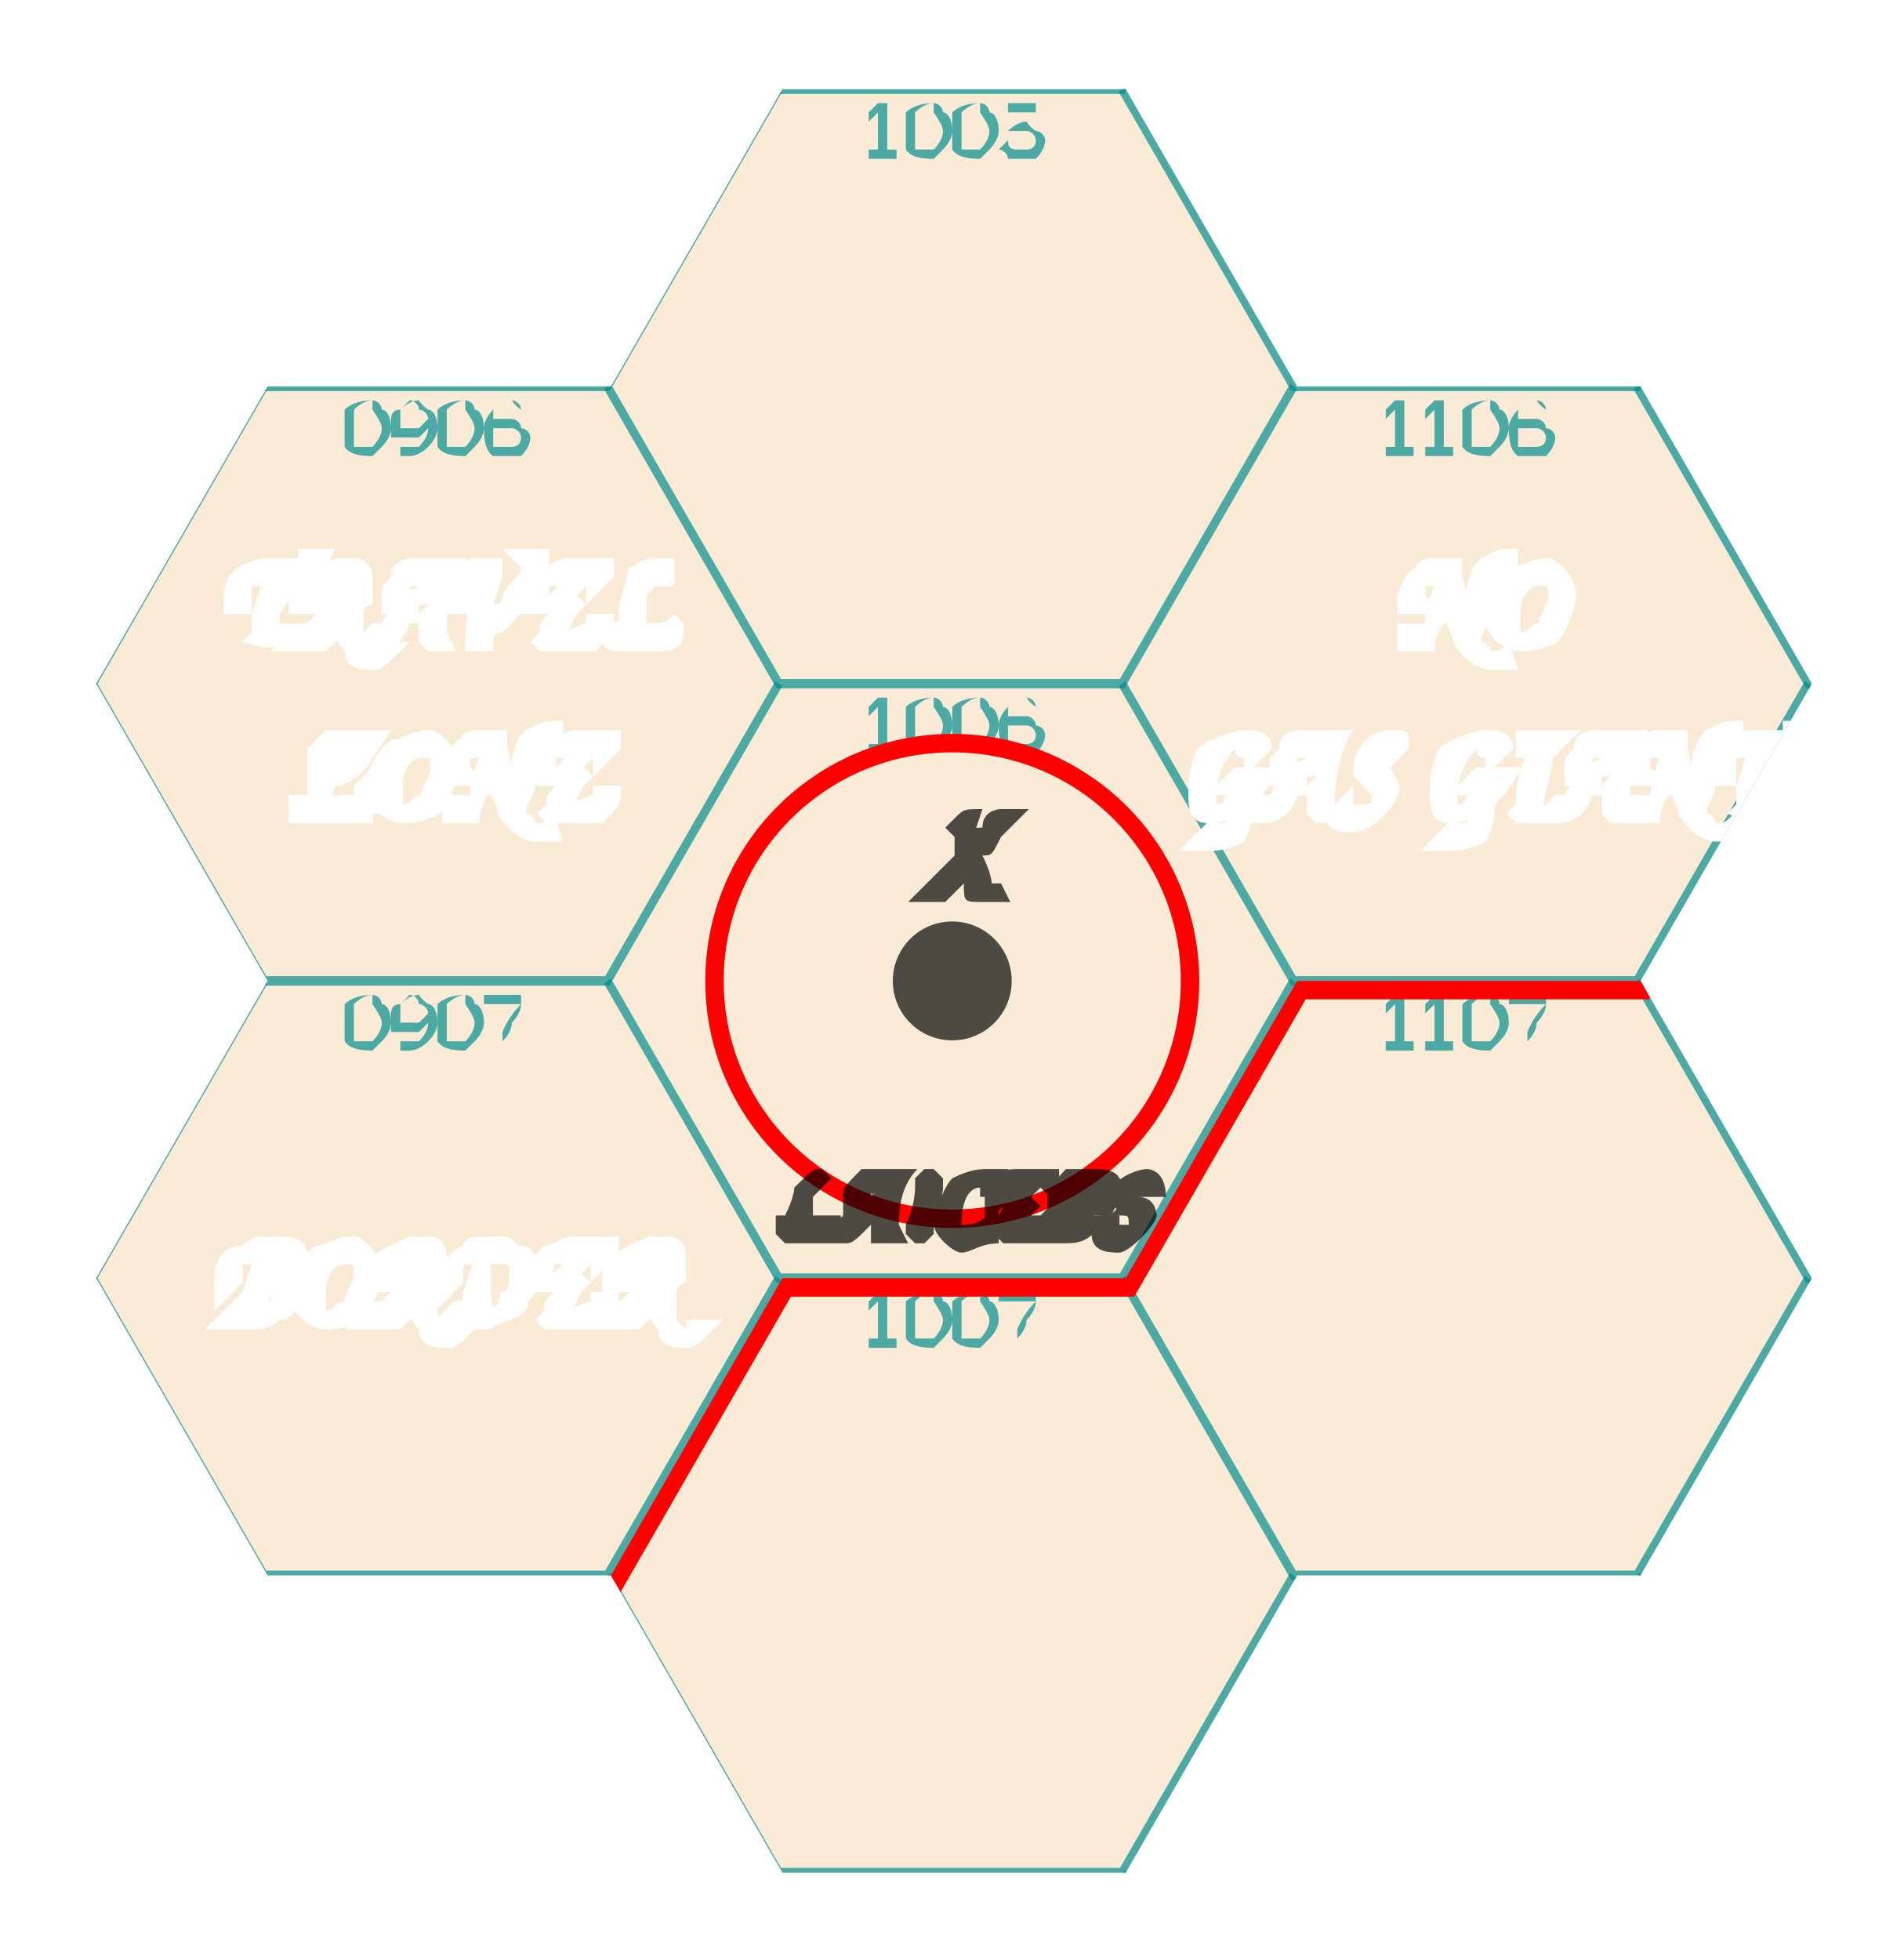
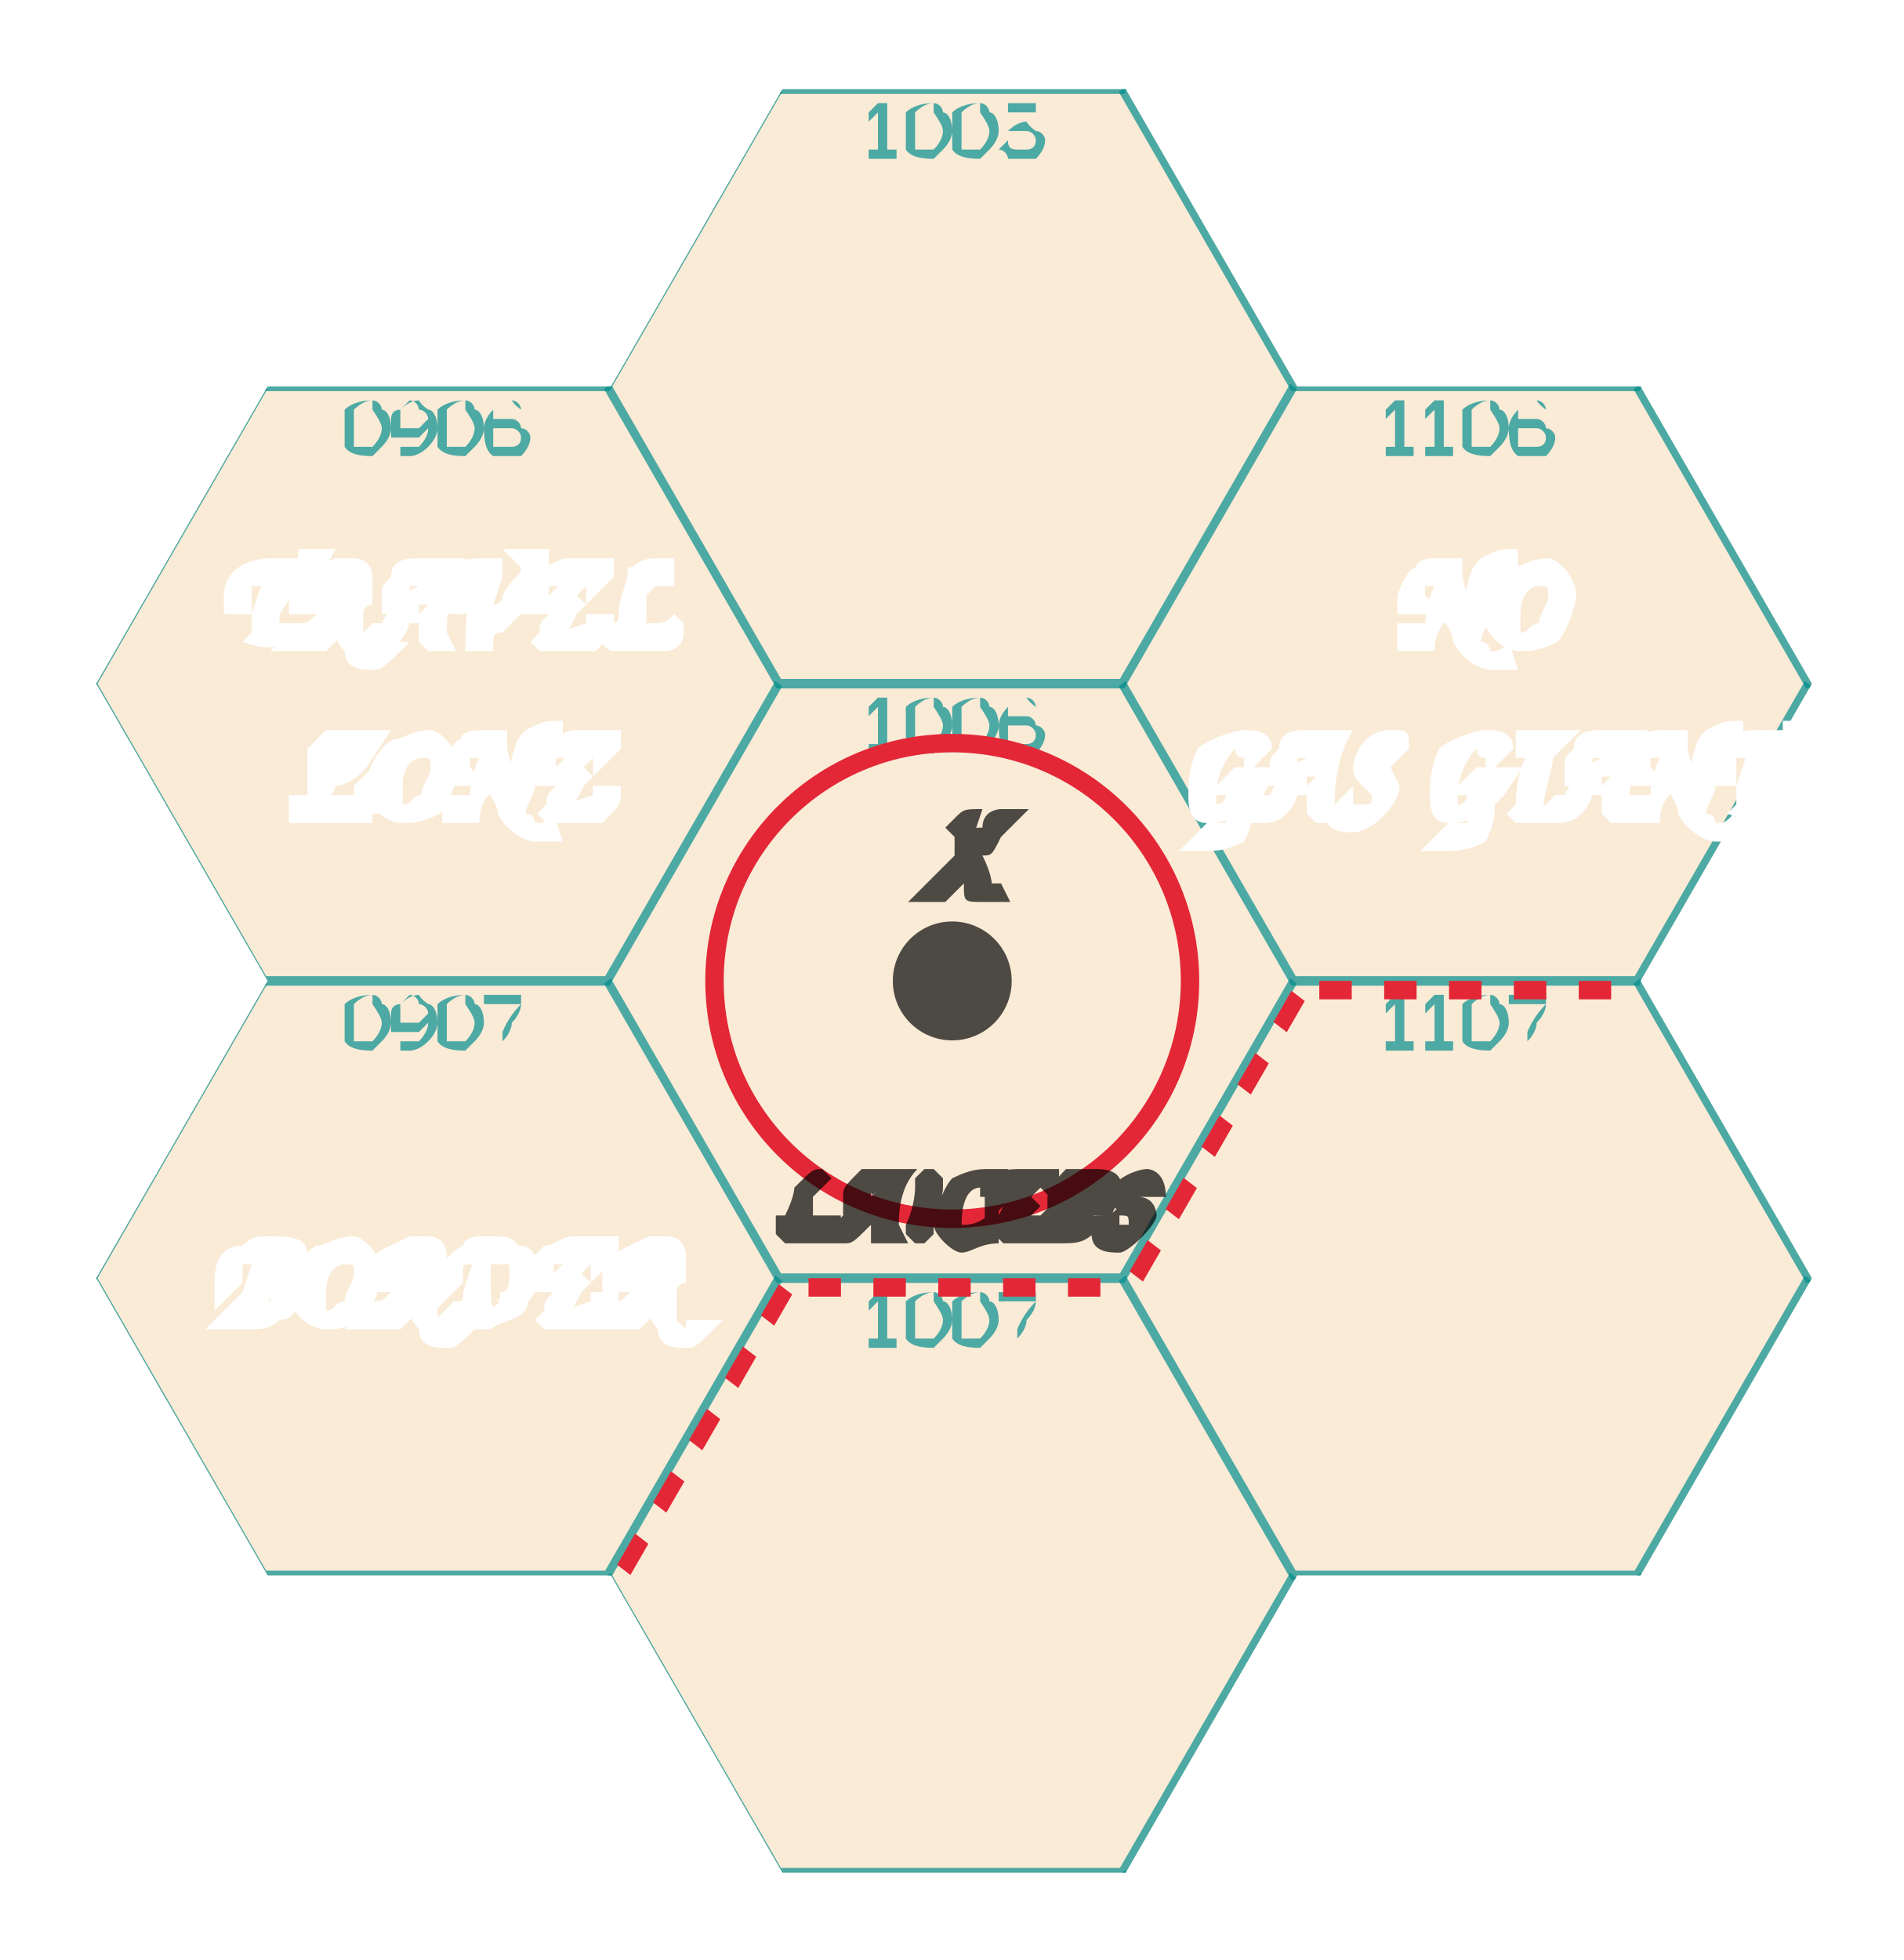
- <svg xmlns="http://www.w3.org/2000/svg" version="1.1" baseProfile="full" width="205" height="211">
+ <svg xmlns="http://www.w3.org/2000/svg" version="1.1" baseProfile="full" width="205" height="211" viewBox="0 0 205 211" clip="0 205 0 211">
  <defs>
    <clipPath id="did1">
      <path d="M1031.17,-354l-0.333,-0.5l0.333,-0.5h0.667l0.333,-0.5h0.667l0.333,0.5h0.667l0.333,0.5l-0.333,0.5l0.333,0.5l-0.333,0.5h-0.667l-0.333,0.5h-0.667l-0.333,-0.5h-0.667l-0.333,-0.5l0.333,-0.5Z" />
    </clipPath>
    <clipPath id="did2">
      <path d="M1023.17,-359l-0.333,-0.5l0.333,-0.5h0.667l0.333,0.5h0.667l0.333,-0.5h0.667l0.333,0.5h0.667l0.333,-0.5h0.667l0.333,0.5h0.667l0.333,-0.5h0.667l0.333,0.5h0.667l0.333,-0.5h0.667l0.333,0.5h0.667l0.333,-0.5h0.667l0.333,0.5h0.667l0.333,-0.5h0.667l0.333,0.5h0.667l0.333,-0.5h0.667l0.333,0.5h0.667l0.333,-0.5h0.667l0.333,0.5h0.667l0.333,-0.5h0.667l0.333,0.5h0.667l0.333,-0.5h0.667l0.333,0.5h0.667l0.333,-0.5h0.667l0.333,0.5h0.667l0.333,-0.5h0.667l0.333,0.5h0.667l0.333,-0.5h0.667l0.333,0.5h0.667l0.333,-0.5h0.667l0.333,0.5h0.667l0.333,-0.5h0.667l0.333,0.5h0.667l0.333,0.5l-0.333,0.5l0.333,0.5l-0.333,0.5l0.333,0.5l-0.333,0.5l0.333,0.5l-0.333,0.5l0.333,0.5l-0.333,0.5l0.333,0.5l-0.333,0.5l0.333,0.5l-0.333,0.5l0.333,0.5l-0.333,0.5l0.333,0.5l-0.333,0.5l0.333,0.5l-0.333,0.5l0.333,0.5l-0.333,0.5l0.333,0.5l-0.333,0.5l0.333,0.5l-0.333,0.5l0.333,0.5l-0.333,0.5l0.333,0.5l-0.333,0.5l0.333,0.5l-0.333,0.5l0.333,0.5l-0.333,0.5l0.333,0.5l-0.333,0.5l0.333,0.5l-0.333,0.5l0.333,0.5l-0.333,0.5l0.333,0.5l-0.333,0.5l0.333,0.5l-0.333,0.5l0.333,0.5l-0.333,0.5l0.333,0.5l-0.333,0.5l0.333,0.5l-0.333,0.5l0.333,0.5l-0.333,0.5l0.333,0.5l-0.333,0.5l0.333,0.5l-0.333,0.5l0.333,0.5l-0.333,0.5l0.333,0.5l-0.333,0.5l0.333,0.5l-0.333,0.5l0.333,0.5l-0.333,0.5l0.333,0.5l-0.333,0.5l0.333,0.5l-0.333,0.5l0.333,0.5l-0.333,0.5l0.333,0.5l-0.333,0.5l0.333,0.5l-0.333,0.5l0.333,0.5l-0.333,0.5l0.333,0.5l-0.333,0.5l0.333,0.5l-0.333,0.5h-0.667l-0.333,-0.5h-0.667l-0.333,0.5h-0.667l-0.333,-0.5h-0.667l-0.333,0.5h-0.667l-0.333,-0.5h-0.667l-0.333,0.5h-0.667l-0.333,-0.5h-0.667l-0.333,0.5h-0.667l-0.333,-0.5h-0.667l-0.333,0.5h-0.667l-0.333,-0.5h-0.667l-0.333,0.5h-0.667l-0.333,-0.5h-0.667l-0.333,0.5h-0.667l-0.333,-0.5h-0.667l-0.333,0.5h-0.667l-0.333,-0.5h-0.667l-0.333,0.5h-0.667l-0.333,-0.5h-0.667l-0.333,0.5h-0.667l-0.333,-0.5h-0.667l-0.333,0.5h-0.667l-0.333,-0.5h-0.667l-0.333,0.5h-0.667l-0.333,-0.5h-0.667l-0.333,0.5h-0.667l-0.333,-0.5h-0.667l-0.333,0.5h-0.667l-0.333,-0.5h-0.667l-0.333,0.5h-0.667l-0.333,-0.5h-0.667l-0.333,-0.5l0.333,-0.5l-0.333,-0.5l0.333,-0.5l-0.333,-0.5l0.333,-0.5l-0.333,-0.5l0.333,-0.5l-0.333,-0.5l0.333,-0.5l-0.333,-0.5l0.333,-0.5l-0.333,-0.5l0.333,-0.5l-0.333,-0.5l0.333,-0.5l-0.333,-0.5l0.333,-0.5l-0.333,-0.5l0.333,-0.5l-0.333,-0.5l0.333,-0.5l-0.333,-0.5l0.333,-0.5l-0.333,-0.5l0.333,-0.5l-0.333,-0.5l0.333,-0.5l-0.333,-0.5l0.333,-0.5l-0.333,-0.5l0.333,-0.5l-0.333,-0.5l0.333,-0.5l-0.333,-0.5l0.333,-0.5l-0.333,-0.5l0.333,-0.5l-0.333,-0.5l0.333,-0.5l-0.333,-0.5l0.333,-0.5l-0.333,-0.5l0.333,-0.5l-0.333,-0.5l0.333,-0.5l-0.333,-0.5l0.333,-0.5l-0.333,-0.5l0.333,-0.5l-0.333,-0.5l0.333,-0.5l-0.333,-0.5l0.333,-0.5l-0.333,-0.5l0.333,-0.5l-0.333,-0.5l0.333,-0.5l-0.333,-0.5l0.333,-0.5l-0.333,-0.5l0.333,-0.5l-0.333,-0.5l0.333,-0.5l-0.333,-0.5l0.333,-0.5l-0.333,-0.5l0.333,-0.5l-0.333,-0.5l0.333,-0.5l-0.333,-0.5l0.333,-0.5l-0.333,-0.5l0.333,-0.5l-0.333,-0.5l0.333,-0.5l-0.333,-0.5l0.333,-0.5Z" />
    </clipPath>
    <clipPath id="did3">
+       <path d="M1023.17,-359l-0.333,-0.5l0.333,-0.5h0.667l0.333,0.5h0.667l0.333,-0.5h0.667l0.333,0.5h0.667l0.333,-0.5h0.667l0.333,0.5h0.667l0.333,-0.5h0.667l0.333,0.5h0.667l0.333,-0.5h0.667l0.333,0.5h0.667l0.333,-0.5h0.667l0.333,0.5h0.667l0.333,-0.5h0.667l0.333,0.5h0.667l0.333,-0.5h0.667l0.333,0.5h0.667l0.333,-0.5h0.667l0.333,0.5h0.667l0.333,-0.5h0.667l0.333,0.5h0.667l0.333,-0.5h0.667l0.333,0.5h0.667l0.333,-0.5h0.667l0.333,0.5h0.667l0.333,-0.5h0.667l0.333,0.5h0.667l0.333,-0.5h0.667l0.333,0.5h0.667l0.333,-0.5h0.667l0.333,0.5h0.667l0.333,-0.5h0.667l0.333,0.5h0.667l0.333,0.5l-0.333,0.5l0.333,0.5l-0.333,0.5l0.333,0.5l-0.333,0.5l0.333,0.5l-0.333,0.5l0.333,0.5l-0.333,0.5l0.333,0.5l-0.333,0.5l0.333,0.5l-0.333,0.5l0.333,0.5l-0.333,0.5l0.333,0.5l-0.333,0.5l0.333,0.5l-0.333,0.5l0.333,0.5l-0.333,0.5l0.333,0.5l-0.333,0.5l0.333,0.5l-0.333,0.5l0.333,0.5l-0.333,0.5l0.333,0.5l-0.333,0.5l0.333,0.5l-0.333,0.5l0.333,0.5l-0.333,0.5l0.333,0.5l-0.333,0.5l0.333,0.5l-0.333,0.5l0.333,0.5l-0.333,0.5l0.333,0.5l-0.333,0.5l0.333,0.5l-0.333,0.5l0.333,0.5l-0.333,0.5l0.333,0.5l-0.333,0.5l0.333,0.5l-0.333,0.5l0.333,0.5l-0.333,0.5l0.333,0.5l-0.333,0.5l0.333,0.5l-0.333,0.5l0.333,0.5l-0.333,0.5l0.333,0.5l-0.333,0.5l0.333,0.5l-0.333,0.5l0.333,0.5l-0.333,0.5l0.333,0.5l-0.333,0.5l0.333,0.5l-0.333,0.5l0.333,0.5l-0.333,0.5l0.333,0.5l-0.333,0.5l0.333,0.5l-0.333,0.5l0.333,0.5l-0.333,0.5l0.333,0.5l-0.333,0.5l0.333,0.5l-0.333,0.5h-0.667l-0.333,-0.5h-0.667l-0.333,0.5h-0.667l-0.333,-0.5h-0.667l-0.333,0.5h-0.667l-0.333,-0.5h-0.667l-0.333,0.5h-0.667l-0.333,-0.5h-0.667l-0.333,0.5h-0.667l-0.333,-0.5h-0.667l-0.333,0.5h-0.667l-0.333,-0.5h-0.667l-0.333,0.5h-0.667l-0.333,-0.5h-0.667l-0.333,0.5h-0.667l-0.333,-0.5h-0.667l-0.333,0.5h-0.667l-0.333,-0.5h-0.667l-0.333,0.5h-0.667l-0.333,-0.5h-0.667l-0.333,0.5h-0.667l-0.333,-0.5h-0.667l-0.333,0.5h-0.667l-0.333,-0.5h-0.667l-0.333,0.5h-0.667l-0.333,-0.5h-0.667l-0.333,0.5h-0.667l-0.333,-0.5h-0.667l-0.333,0.5h-0.667l-0.333,-0.5h-0.667l-0.333,0.5h-0.667l-0.333,-0.5h-0.667l-0.333,-0.5l0.333,-0.5l-0.333,-0.5l0.333,-0.5l-0.333,-0.5l0.333,-0.5l-0.333,-0.5l0.333,-0.5l-0.333,-0.5l0.333,-0.5l-0.333,-0.5l0.333,-0.5l-0.333,-0.5l0.333,-0.5l-0.333,-0.5l0.333,-0.5l-0.333,-0.5l0.333,-0.5l-0.333,-0.5l0.333,-0.5l-0.333,-0.5l0.333,-0.5l-0.333,-0.5l0.333,-0.5l-0.333,-0.5l0.333,-0.5l-0.333,-0.5l0.333,-0.5l-0.333,-0.5l0.333,-0.5l-0.333,-0.5l0.333,-0.5l-0.333,-0.5l0.333,-0.5l-0.333,-0.5l0.333,-0.5l-0.333,-0.5l0.333,-0.5l-0.333,-0.5l0.333,-0.5l-0.333,-0.5l0.333,-0.5l-0.333,-0.5l0.333,-0.5l-0.333,-0.5l0.333,-0.5l-0.333,-0.5l0.333,-0.5l-0.333,-0.5l0.333,-0.5l-0.333,-0.5l0.333,-0.5l-0.333,-0.5l0.333,-0.5l-0.333,-0.5l0.333,-0.5l-0.333,-0.5l0.333,-0.5l-0.333,-0.5l0.333,-0.5l-0.333,-0.5l0.333,-0.5l-0.333,-0.5l0.333,-0.5l-0.333,-0.5l0.333,-0.5l-0.333,-0.5l0.333,-0.5l-0.333,-0.5l0.333,-0.5l-0.333,-0.5l0.333,-0.5l-0.333,-0.5l0.333,-0.5l-0.333,-0.5l0.333,-0.5l-0.333,-0.5l0.333,-0.5Z" />
+     </clipPath>
+     <clipPath id="did4">
      <path d="M1031.17,-352l-0.333,-0.5l0.333,-0.5h0.667l0.333,-0.5h0.667l0.333,-0.5h0.667l0.333,-0.5h0.667l0.333,0.5l-0.333,0.5l0.333,0.5l-0.333,0.5l0.333,0.5l-0.333,0.5h-0.667l-0.333,0.5h-0.667l-0.333,0.5h-0.667l-0.333,0.5h-0.667l-0.333,-0.5l0.333,-0.5l-0.333,-0.5l0.333,-0.5Z" />
+     </clipPath>
+     <clipPath id="did5">
+       <path d="M1031.17,-354l-0.333,-0.5l0.333,-0.5h0.667l0.333,-0.5h0.667l0.333,0.5h0.667l0.333,0.5l-0.333,0.5l0.333,0.5l-0.333,0.5h-0.667l-0.333,0.5h-0.667l-0.333,-0.5h-0.667l-0.333,-0.5l0.333,-0.5Z" />
+     </clipPath>
+     <clipPath id="did6">
+       <path d="M1031.17,-354l-0.333,-0.5l0.333,-0.5h0.667l0.333,-0.5h0.667l0.333,0.5h0.667l0.333,0.5l-0.333,0.5l0.333,0.5l-0.333,0.5h-0.667l-0.333,0.5h-0.667l-0.333,-0.5h-0.667l-0.333,-0.5l0.333,-0.5Z" />
    </clipPath>
  </defs>
  <g fill="None" stroke="None" transform="matrix(1,0,0,1,0,0) matrix(55.4256,0,0,64,-57124.4,22761.6)">
    <g clip-path="url(#did1)">
      <rect x="1030.65" y="-355.65" width="3.7" height="3.3" fill="rgb(250,235,215)" />
      <path d="M1028.83,-356.5v0l0.333,0.5h0.667l0.333,-0.5" stroke="rgba(0,139,139,0.69)" stroke-width="0.016" />
      <path d="M1028.83,-355.5v0l0.333,0.5h0.667l0.333,-0.5" stroke="rgba(0,139,139,0.69)" stroke-width="0.016" />
      <path d="M1028.83,-354.5v0l0.333,0.5h0.667l0.333,-0.5" stroke="rgba(0,139,139,0.69)" stroke-width="0.016" />
      <path d="M1028.83,-353.5v0l0.333,0.5h0.667l0.333,-0.5" stroke="rgba(0,139,139,0.69)" stroke-width="0.016" />
      <path d="M1028.83,-352.5v0l0.333,0.5h0.667l0.333,-0.5" stroke="rgba(0,139,139,0.69)" stroke-width="0.016" />
      <path d="M1028.83,-351.5v0l0.333,0.5h0.667l0.333,-0.5" stroke="rgba(0,139,139,0.69)" stroke-width="0.016" />
      <path d="M1029.83,-356v0l0.333,0.5h0.667l0.333,-0.5" stroke="rgba(0,139,139,0.69)" stroke-width="0.016" />
      <path d="M1029.83,-355v0l0.333,0.5h0.667l0.333,-0.5" stroke="rgba(0,139,139,0.69)" stroke-width="0.016" />
      <path d="M1029.83,-354v0l0.333,0.5h0.667l0.333,-0.5" stroke="rgba(0,139,139,0.69)" stroke-width="0.016" />
      <path d="M1029.83,-353v0l0.333,0.5h0.667l0.333,-0.5" stroke="rgba(0,139,139,0.69)" stroke-width="0.016" />
      <path d="M1029.83,-352v0l0.333,0.5h0.667l0.333,-0.5" stroke="rgba(0,139,139,0.69)" stroke-width="0.016" />
      <path d="M1029.83,-351v0l0.333,0.5h0.667l0.333,-0.5" stroke="rgba(0,139,139,0.69)" stroke-width="0.016" />
      <path d="M1030.83,-356.5v0l0.333,0.5h0.667l0.333,-0.5" stroke="rgba(0,139,139,0.69)" stroke-width="0.016" />
      <path d="M1030.83,-355.5v0l0.333,0.5h0.667l0.333,-0.5" stroke="rgba(0,139,139,0.69)" stroke-width="0.016" />
      <path d="M1030.83,-354.5v0l0.333,0.5h0.667l0.333,-0.5" stroke="rgba(0,139,139,0.69)" stroke-width="0.016" />
      <path d="M1030.83,-353.5v0l0.333,0.5h0.667l0.333,-0.5" stroke="rgba(0,139,139,0.69)" stroke-width="0.016" />
      <path d="M1030.83,-352.5v0l0.333,0.5h0.667l0.333,-0.5" stroke="rgba(0,139,139,0.69)" stroke-width="0.016" />
      <path d="M1030.83,-351.5v0l0.333,0.5h0.667l0.333,-0.5" stroke="rgba(0,139,139,0.69)" stroke-width="0.016" />
      <path d="M1031.83,-356v0l0.333,0.5h0.667l0.333,-0.5" stroke="rgba(0,139,139,0.69)" stroke-width="0.016" />
      <path d="M1031.83,-355v0l0.333,0.5h0.667l0.333,-0.5" stroke="rgba(0,139,139,0.69)" stroke-width="0.016" />
      <path d="M1031.83,-354v0l0.333,0.5h0.667l0.333,-0.5" stroke="rgba(0,139,139,0.69)" stroke-width="0.016" />
      <path d="M1031.83,-353v0l0.333,0.5h0.667l0.333,-0.5" stroke="rgba(0,139,139,0.69)" stroke-width="0.016" />
      <path d="M1031.83,-352v0l0.333,0.5h0.667l0.333,-0.5" stroke="rgba(0,139,139,0.69)" stroke-width="0.016" />
      <path d="M1031.83,-351v0l0.333,0.5h0.667l0.333,-0.5" stroke="rgba(0,139,139,0.69)" stroke-width="0.016" />
      <path d="M1032.83,-356.5v0l0.333,0.5h0.667l0.333,-0.5" stroke="rgba(0,139,139,0.69)" stroke-width="0.016" />
      <path d="M1032.83,-355.5v0l0.333,0.5h0.667l0.333,-0.5" stroke="rgba(0,139,139,0.69)" stroke-width="0.016" />
      <path d="M1032.83,-354.5v0l0.333,0.5h0.667l0.333,-0.5" stroke="rgba(0,139,139,0.69)" stroke-width="0.016" />
      <path d="M1032.83,-353.5v0l0.333,0.5h0.667l0.333,-0.5" stroke="rgba(0,139,139,0.69)" stroke-width="0.016" />
      <path d="M1032.83,-352.5v0l0.333,0.5h0.667l0.333,-0.5" stroke="rgba(0,139,139,0.69)" stroke-width="0.016" />
      <path d="M1032.83,-351.5v0l0.333,0.5h0.667l0.333,-0.5" stroke="rgba(0,139,139,0.69)" stroke-width="0.016" />
      <path d="M1033.83,-356v0l0.333,0.5h0.667l0.333,-0.5" stroke="rgba(0,139,139,0.69)" stroke-width="0.016" />
      <path d="M1033.83,-355v0l0.333,0.5h0.667l0.333,-0.5" stroke="rgba(0,139,139,0.69)" stroke-width="0.016" />
      <path d="M1033.83,-354v0l0.333,0.5h0.667l0.333,-0.5" stroke="rgba(0,139,139,0.69)" stroke-width="0.016" />
      <path d="M1033.83,-353v0l0.333,0.5h0.667l0.333,-0.5" stroke="rgba(0,139,139,0.69)" stroke-width="0.016" />
      <path d="M1033.83,-352v0l0.333,0.5h0.667l0.333,-0.5" stroke="rgba(0,139,139,0.69)" stroke-width="0.016" />
      <path d="M1033.83,-351v0l0.333,0.5h0.667l0.333,-0.5" stroke="rgba(0,139,139,0.69)" stroke-width="0.016" />
      <text transform="translate(1029.5,-357) scale(1.1547 1)" font-family="Arial" font-size="0.14" text-anchor="middle" x="0" y="0.119" fill="rgba(0,139,139,0.69)">0704</text>
      <text transform="translate(1029.5,-356) scale(1.1547 1)" font-family="Arial" font-size="0.14" text-anchor="middle" x="0" y="0.119" fill="rgba(0,139,139,0.69)">0705</text>
      <text transform="translate(1029.5,-355) scale(1.1547 1)" font-family="Arial" font-size="0.14" text-anchor="middle" x="0" y="0.119" fill="rgba(0,139,139,0.69)">0706</text>
      <text transform="translate(1029.5,-354) scale(1.1547 1)" font-family="Arial" font-size="0.14" text-anchor="middle" x="0" y="0.119" fill="rgba(0,139,139,0.69)">0707</text>
      <text transform="translate(1029.5,-353) scale(1.1547 1)" font-family="Arial" font-size="0.14" text-anchor="middle" x="0" y="0.119" fill="rgba(0,139,139,0.69)">0708</text>
      <text transform="translate(1029.5,-352) scale(1.1547 1)" font-family="Arial" font-size="0.14" text-anchor="middle" x="0" y="0.119" fill="rgba(0,139,139,0.69)">0709</text>
      <text transform="translate(1030.5,-356.5) scale(1.1547 1)" font-family="Arial" font-size="0.14" text-anchor="middle" x="0" y="0.119" fill="rgba(0,139,139,0.69)">0804</text>
      <text transform="translate(1030.5,-355.5) scale(1.1547 1)" font-family="Arial" font-size="0.14" text-anchor="middle" x="0" y="0.119" fill="rgba(0,139,139,0.69)">0805</text>
      <text transform="translate(1030.5,-354.5) scale(1.1547 1)" font-family="Arial" font-size="0.14" text-anchor="middle" x="0" y="0.119" fill="rgba(0,139,139,0.69)">0806</text>
      <text transform="translate(1030.5,-353.5) scale(1.1547 1)" font-family="Arial" font-size="0.14" text-anchor="middle" x="0" y="0.119" fill="rgba(0,139,139,0.69)">0807</text>
      <text transform="translate(1030.5,-352.5) scale(1.1547 1)" font-family="Arial" font-size="0.14" text-anchor="middle" x="0" y="0.119" fill="rgba(0,139,139,0.69)">0808</text>
      <text transform="translate(1030.5,-351.5) scale(1.1547 1)" font-family="Arial" font-size="0.14" text-anchor="middle" x="0" y="0.119" fill="rgba(0,139,139,0.69)">0809</text>
      <text transform="translate(1031.5,-357) scale(1.1547 1)" font-family="Arial" font-size="0.14" text-anchor="middle" x="0" y="0.119" fill="rgba(0,139,139,0.69)">0904</text>
      <text transform="translate(1031.5,-356) scale(1.1547 1)" font-family="Arial" font-size="0.14" text-anchor="middle" x="0" y="0.119" fill="rgba(0,139,139,0.69)">0905</text>
      <text transform="translate(1031.5,-355) scale(1.1547 1)" font-family="Arial" font-size="0.14" text-anchor="middle" x="0" y="0.119" fill="rgba(0,139,139,0.69)">0906</text>
      <text transform="translate(1031.5,-354) scale(1.1547 1)" font-family="Arial" font-size="0.14" text-anchor="middle" x="0" y="0.119" fill="rgba(0,139,139,0.69)">0907</text>
      <text transform="translate(1031.5,-353) scale(1.1547 1)" font-family="Arial" font-size="0.14" text-anchor="middle" x="0" y="0.119" fill="rgba(0,139,139,0.69)">0908</text>
      <text transform="translate(1031.5,-352) scale(1.1547 1)" font-family="Arial" font-size="0.14" text-anchor="middle" x="0" y="0.119" fill="rgba(0,139,139,0.69)">0909</text>
      <text transform="translate(1032.5,-356.5) scale(1.1547 1)" font-family="Arial" font-size="0.14" text-anchor="middle" x="0" y="0.119" fill="rgba(0,139,139,0.69)">1004</text>
      <text transform="translate(1032.5,-355.5) scale(1.1547 1)" font-family="Arial" font-size="0.14" text-anchor="middle" x="0" y="0.119" fill="rgba(0,139,139,0.69)">1005</text>
      <text transform="translate(1032.5,-354.5) scale(1.1547 1)" font-family="Arial" font-size="0.14" text-anchor="middle" x="0" y="0.119" fill="rgba(0,139,139,0.69)">1006</text>
      <text transform="translate(1032.5,-353.5) scale(1.1547 1)" font-family="Arial" font-size="0.14" text-anchor="middle" x="0" y="0.119" fill="rgba(0,139,139,0.69)">1007</text>
      <text transform="translate(1032.5,-352.5) scale(1.1547 1)" font-family="Arial" font-size="0.14" text-anchor="middle" x="0" y="0.119" fill="rgba(0,139,139,0.69)">1008</text>
      <text transform="translate(1032.5,-351.5) scale(1.1547 1)" font-family="Arial" font-size="0.14" text-anchor="middle" x="0" y="0.119" fill="rgba(0,139,139,0.69)">1009</text>
      <text transform="translate(1033.5,-357) scale(1.1547 1)" font-family="Arial" font-size="0.14" text-anchor="middle" x="0" y="0.119" fill="rgba(0,139,139,0.69)">1104</text>
      <text transform="translate(1033.5,-356) scale(1.1547 1)" font-family="Arial" font-size="0.14" text-anchor="middle" x="0" y="0.119" fill="rgba(0,139,139,0.69)">1105</text>
      <text transform="translate(1033.5,-355) scale(1.1547 1)" font-family="Arial" font-size="0.14" text-anchor="middle" x="0" y="0.119" fill="rgba(0,139,139,0.69)">1106</text>
      <text transform="translate(1033.5,-354) scale(1.1547 1)" font-family="Arial" font-size="0.14" text-anchor="middle" x="0" y="0.119" fill="rgba(0,139,139,0.69)">1107</text>
      <text transform="translate(1033.5,-353) scale(1.1547 1)" font-family="Arial" font-size="0.14" text-anchor="middle" x="0" y="0.119" fill="rgba(0,139,139,0.69)">1108</text>
      <text transform="translate(1033.5,-352) scale(1.1547 1)" font-family="Arial" font-size="0.14" text-anchor="middle" x="0" y="0.119" fill="rgba(0,139,139,0.69)">1109</text>
      <text transform="translate(1034.5,-356.5) scale(1.1547 1)" font-family="Arial" font-size="0.14" text-anchor="middle" x="0" y="0.119" fill="rgba(0,139,139,0.69)">1204</text>
      <text transform="translate(1034.5,-355.5) scale(1.1547 1)" font-family="Arial" font-size="0.14" text-anchor="middle" x="0" y="0.119" fill="rgba(0,139,139,0.69)">1205</text>
      <text transform="translate(1034.5,-354.5) scale(1.1547 1)" font-family="Arial" font-size="0.14" text-anchor="middle" x="0" y="0.119" fill="rgba(0,139,139,0.69)">1206</text>
      <text transform="translate(1034.5,-353.5) scale(1.1547 1)" font-family="Arial" font-size="0.14" text-anchor="middle" x="0" y="0.119" fill="rgba(0,139,139,0.69)">1207</text>
      <text transform="translate(1034.5,-352.5) scale(1.1547 1)" font-family="Arial" font-size="0.14" text-anchor="middle" x="0" y="0.119" fill="rgba(0,139,139,0.69)">1208</text>
      <text transform="translate(1034.5,-351.5) scale(1.1547 1)" font-family="Arial" font-size="0.14" text-anchor="middle" x="0" y="0.119" fill="rgba(0,139,139,0.69)">1209</text>
-       <g clip-path="url(#did2)">
-         <path clip-path="url(#did3)" d="M1031.17,-352l-0.333,-0.5l0.333,-0.5h0.667l0.333,-0.5h0.667l0.333,-0.5h0.667l0.333,-0.5h0.667l0.333,0.5l-0.333,0.5l0.333,0.5l-0.333,0.5l0.333,0.5l-0.333,0.5h-0.667l-0.333,0.5h-0.667l-0.333,0.5h-0.667l-0.333,0.5h-0.667l-0.333,-0.5l0.333,-0.5l-0.333,-0.5l0.333,-0.5Z" stroke="rgb(255,0,0)" stroke-width="0.062" />
+       <g clip-path="url(#did3)">
+         <path clip-path="url(#did4)" d="M1031.17,-352l-0.333,-0.5l0.333,-0.5h0.667l0.333,-0.5h0.667l0.333,-0.5h0.667l0.333,-0.5h0.667l0.333,0.5l-0.333,0.5l0.333,0.5l-0.333,0.5l0.333,0.5l-0.333,0.5h-0.667l-0.333,0.5h-0.667l-0.333,0.5h-0.667l-0.333,0.5h-0.667l-0.333,-0.5l0.333,-0.5l-0.333,-0.5l0.333,-0.5Z" stroke="rgb(227,39,54)" stroke-width="0.062" stroke-dasharray="0.063 0.063" />
      </g>
-       <line x1="1031.72" y1="-356.612" x2="1032.28" y2="-356.888" stroke="rgb(0,128,0)" stroke-width="0.08" />
-       <g transform="translate(1028.5,-359) scale(1.1547 1)">
-         <text font-family="Comic Sans MS" font-size="0.35" font-weight="bold" text-anchor="middle" x="0" y="-0.095" fill="rgba(165,42,42,0.69)">WORLD</text>
-         <text font-family="Comic Sans MS" font-size="0.35" font-weight="bold" text-anchor="middle" x="0" y="0.393" fill="rgba(165,42,42,0.69)">CHARACTERISTICS</text>
-       </g>
-       <text transform="translate(1028.5,-355) scale(1.1547 1)" font-family="Comic Sans MS" font-size="0.35" font-weight="bold" text-anchor="middle" x="0" y="0.149" fill="rgba(165,42,42,0.69)">POPULATION</text>
-       <text transform="translate(1036.5,-359) scale(1.1547 1)" font-family="Comic Sans MS" font-size="0.35" font-weight="bold" text-anchor="middle" x="0" y="0.149" fill="rgba(165,42,42,0.69)">TRAVEL ZONES</text>
-       <text transform="translate(1036.5,-355) scale(1.1547 1)" font-family="Comic Sans MS" font-size="0.35" font-weight="bold" text-anchor="middle" x="0" y="0.149" fill="rgba(165,42,42,0.69)">BASES</text>
-       <text transform="translate(1032.5,-359) scale(1.1547 1)" font-family="Comic Sans MS" font-size="0.35" font-weight="bold" text-anchor="middle" x="0" y="0.149" fill="rgba(165,42,42,0.69)">MAP LEGEND</text>
-       <g transform="translate(1032.5,-358) scale(1.1547 1)">
-         <text font-family="Comic Sans MS" font-size="0.21" font-weight="bold" text-anchor="middle" x="0" y="-0.057" fill="rgb(255,255,255)">STARPORT</text>
-         <text font-family="Comic Sans MS" font-size="0.21" font-weight="bold" text-anchor="middle" x="0" y="0.236" fill="rgb(255,255,255)">TYPE</text>
-       </g>
-       <text transform="translate(1033.5,-357.5) scale(1.1547 1)" font-family="Comic Sans MS" font-size="0.21" font-weight="bold" text-anchor="middle" x="0" y="0.089" fill="rgb(255,255,255)">GAS GIANT</text>
-       <g transform="translate(1033.5,-356.5) scale(1.1547 1)">
-         <text font-family="Comic Sans MS" font-size="0.21" font-weight="bold" text-anchor="middle" x="0" y="-0.057" fill="rgb(255,255,255)" />
-         <text font-family="Comic Sans MS" font-size="0.21" font-weight="bold" text-anchor="middle" x="0" y="0.236" fill="rgb(255,255,255)">ALLEGIANCE</text>
-       </g>
-       <g transform="translate(1032.5,-356) scale(1.1547 1)">
-         <text font-family="Comic Sans MS" font-size="0.21" font-weight="bold" text-anchor="middle" x="0" y="-0.057" fill="rgb(255,255,255)">WORLD</text>
-         <text font-family="Comic Sans MS" font-size="0.21" font-weight="bold" text-anchor="middle" x="0" y="0.236" fill="rgb(255,255,255)">NAME</text>
-       </g>
-       <g transform="translate(1031.5,-356.5) scale(1.1547 1)">
-         <text font-family="Comic Sans MS" font-size="0.21" font-weight="bold" text-anchor="middle" x="0" y="-0.057" fill="rgb(255,255,255)">X-BOAT</text>
-         <text font-family="Comic Sans MS" font-size="0.21" font-weight="bold" text-anchor="middle" x="0" y="0.236" fill="rgb(255,255,255)">ROUTE</text>
-       </g>
-       <text transform="translate(1031.5,-357.5) scale(1.1547 1)" font-family="Comic Sans MS" font-size="0.21" font-weight="bold" text-anchor="middle" x="0" y="0.089" fill="rgb(255,255,255)">BASES</text>
-       <g transform="translate(1033.5,-354.5) scale(1.1547 1)">
-         <text font-family="Comic Sans MS" font-size="0.21" font-weight="bold" text-anchor="middle" x="0" y="-0.057" fill="rgb(255,255,255)">NO</text>
-         <text font-family="Comic Sans MS" font-size="0.21" font-weight="bold" text-anchor="middle" x="0" y="0.236" fill="rgb(255,255,255)">GAS GIANT</text>
-       </g>
-       <g transform="translate(1031.5,-354.5) scale(1.1547 1)">
-         <text font-family="Comic Sans MS" font-size="0.21" font-weight="bold" text-anchor="middle" x="0" y="-0.057" fill="rgb(255,255,255)">TRAVEL</text>
-         <text font-family="Comic Sans MS" font-size="0.21" font-weight="bold" text-anchor="middle" x="0" y="0.236" fill="rgb(255,255,255)">ZONE</text>
-       </g>
-       <text transform="translate(1031.5,-353.5) scale(1.1547 1)" font-family="Comic Sans MS" font-size="0.21" font-weight="bold" text-anchor="middle" x="0" y="0.089" fill="rgb(255,255,255)">BORDER</text>
+       <line x1="1031.72" y1="-356.612" x2="1032.28" y2="-356.888" stroke="rgb(4,129,4)" stroke-width="0.08" />
    </g>
-     <circle transform="translate(1032.5,-354) scale(1.1547 1)" r="0.4" cx="0" cy="0" stroke="rgb(255,0,0)" stroke-width="0.031" />
+     <g transform="translate(1028.5,-359) scale(1.1547 1)">
+       <text font-family="Comic Sans MS" font-size="0.35" font-weight="bold" text-anchor="middle" x="0" y="-0.095" fill="rgba(165,42,42,0.69)">WORLD</text>
+       <text font-family="Comic Sans MS" font-size="0.35" font-weight="bold" text-anchor="middle" x="0" y="0.393" fill="rgba(165,42,42,0.69)">CHARACTERISTICS</text>
+     </g>
+     <text transform="translate(1028.5,-355) scale(1.1547 1)" font-family="Comic Sans MS" font-size="0.35" font-weight="bold" text-anchor="middle" x="0" y="0.149" fill="rgba(165,42,42,0.69)">POPULATION</text>
+     <text transform="translate(1036.5,-359) scale(1.1547 1)" font-family="Comic Sans MS" font-size="0.35" font-weight="bold" text-anchor="middle" x="0" y="0.149" fill="rgba(165,42,42,0.69)">TRAVEL ZONES</text>
+     <text transform="translate(1036.5,-355) scale(1.1547 1)" font-family="Comic Sans MS" font-size="0.35" font-weight="bold" text-anchor="middle" x="0" y="0.149" fill="rgba(165,42,42,0.69)">BASES</text>
+     <text transform="translate(1032.5,-359) scale(1.1547 1)" font-family="Comic Sans MS" font-size="0.35" font-weight="bold" text-anchor="middle" x="0" y="0.149" fill="rgba(165,42,42,0.69)">MAP LEGEND</text>
+     <g transform="translate(1032.5,-358) scale(1.1547 1)">
+       <text font-family="Comic Sans MS" font-size="0.21" font-weight="bold" text-anchor="middle" x="0" y="-0.057" fill="rgb(255,255,255)">STARPORT</text>
+       <text font-family="Comic Sans MS" font-size="0.21" font-weight="bold" text-anchor="middle" x="0" y="0.236" fill="rgb(255,255,255)">TYPE</text>
+     </g>
+     <text transform="translate(1033.5,-357.5) scale(1.1547 1)" font-family="Comic Sans MS" font-size="0.21" font-weight="bold" text-anchor="middle" x="0" y="0.089" fill="rgb(255,255,255)">GAS GIANT</text>
+     <g transform="translate(1033.5,-356.5) scale(1.1547 1)">
+       <text font-family="Comic Sans MS" font-size="0.21" font-weight="bold" text-anchor="middle" x="0" y="-0.057" fill="rgb(255,255,255)" />
+       <text font-family="Comic Sans MS" font-size="0.21" font-weight="bold" text-anchor="middle" x="0" y="0.236" fill="rgb(255,255,255)">ALLEGIANCE</text>
+     </g>
+     <g transform="translate(1032.5,-356) scale(1.1547 1)">
+       <text font-family="Comic Sans MS" font-size="0.21" font-weight="bold" text-anchor="middle" x="0" y="-0.057" fill="rgb(255,255,255)">WORLD</text>
+       <text font-family="Comic Sans MS" font-size="0.21" font-weight="bold" text-anchor="middle" x="0" y="0.236" fill="rgb(255,255,255)">NAME</text>
+     </g>
+     <g transform="translate(1031.5,-356.5) scale(1.1547 1)">
+       <text font-family="Comic Sans MS" font-size="0.21" font-weight="bold" text-anchor="middle" x="0" y="-0.057" fill="rgb(255,255,255)">X-BOAT</text>
+       <text font-family="Comic Sans MS" font-size="0.21" font-weight="bold" text-anchor="middle" x="0" y="0.236" fill="rgb(255,255,255)">ROUTE</text>
+     </g>
+     <text transform="translate(1031.5,-357.5) scale(1.1547 1)" font-family="Comic Sans MS" font-size="0.21" font-weight="bold" text-anchor="middle" x="0" y="0.089" fill="rgb(255,255,255)">BASES</text>
+     <g transform="translate(1033.5,-354.5) scale(1.1547 1)">
+       <text font-family="Comic Sans MS" font-size="0.21" font-weight="bold" text-anchor="middle" x="0" y="-0.057" fill="rgb(255,255,255)">NO</text>
+       <text font-family="Comic Sans MS" font-size="0.21" font-weight="bold" text-anchor="middle" x="0" y="0.236" fill="rgb(255,255,255)">GAS GIANT</text>
+     </g>
+     <g transform="translate(1031.5,-354.5) scale(1.1547 1)">
+       <text font-family="Comic Sans MS" font-size="0.21" font-weight="bold" text-anchor="middle" x="0" y="-0.057" fill="rgb(255,255,255)">TRAVEL</text>
+       <text font-family="Comic Sans MS" font-size="0.21" font-weight="bold" text-anchor="middle" x="0" y="0.236" fill="rgb(255,255,255)">ZONE</text>
+     </g>
+     <text transform="translate(1031.5,-353.5) scale(1.1547 1)" font-family="Comic Sans MS" font-size="0.21" font-weight="bold" text-anchor="middle" x="0" y="0.089" fill="rgb(255,255,255)">BORDER</text>
+     <g clip-path="url(#did5)">
+       <circle transform="translate(1032.5,-354) scale(1.1547 1)" r="0.4" cx="0" cy="0" stroke="rgb(227,39,54)" stroke-width="0.031" />
+     </g>
    <g transform="translate(1032.5,-354) scale(1.1547 1)">
-       <text font-family="Comic Sans MS" font-size="0.168" font-weight="bold" text-anchor="middle" x="0" y="0.441" fill="rgba(0,0,0,0.69)">LAICEPS</text>
      <text font-family="Comic Sans MS" font-size="0.21" font-weight="bold" text-anchor="middle" x="0" y="-0.136" fill="rgba(0,0,0,0.69)">X</text>
      <circle r="0.1" cx="0" cy="0" fill="rgba(0,0,0,0.69)" />
+       <text font-family="Comic Sans MS" font-size="0.168" font-weight="bold" text-anchor="middle" x="0" y="0.441" fill="rgba(0,0,0,0.69)">LAICEPS</text>
    </g>
  </g>
</svg>
